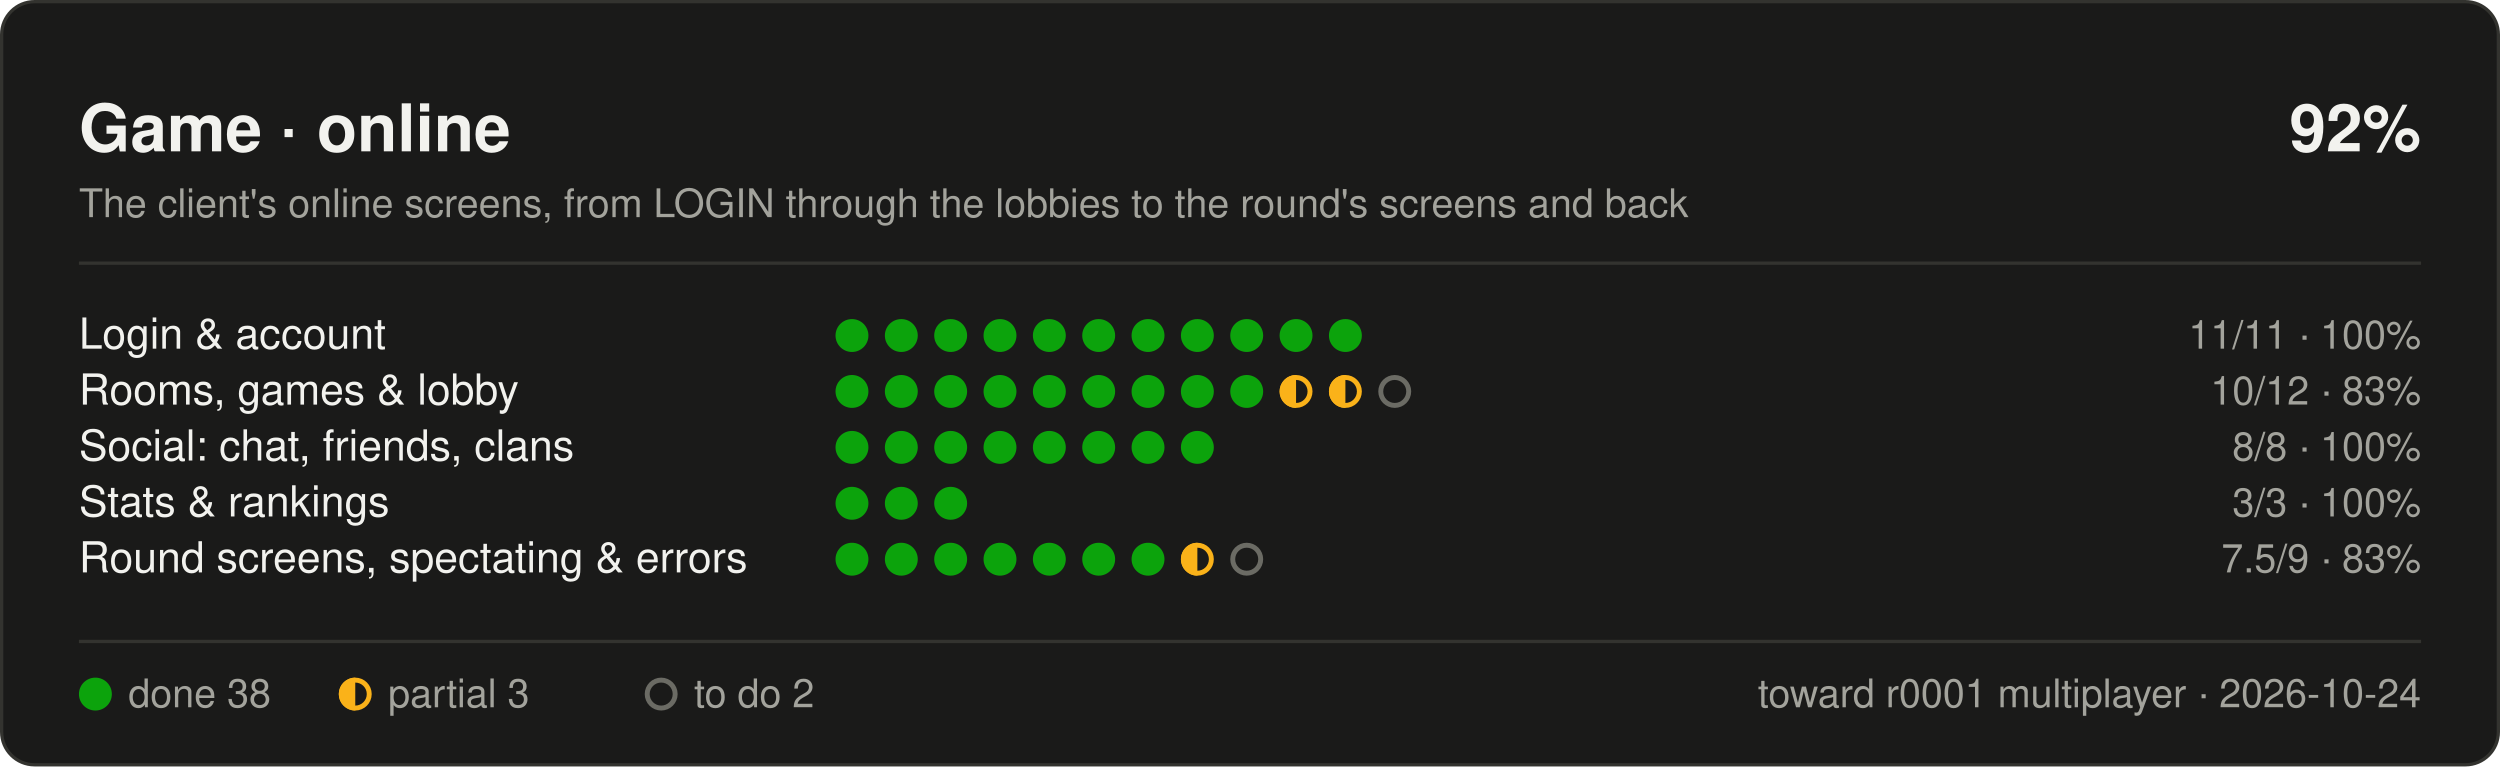
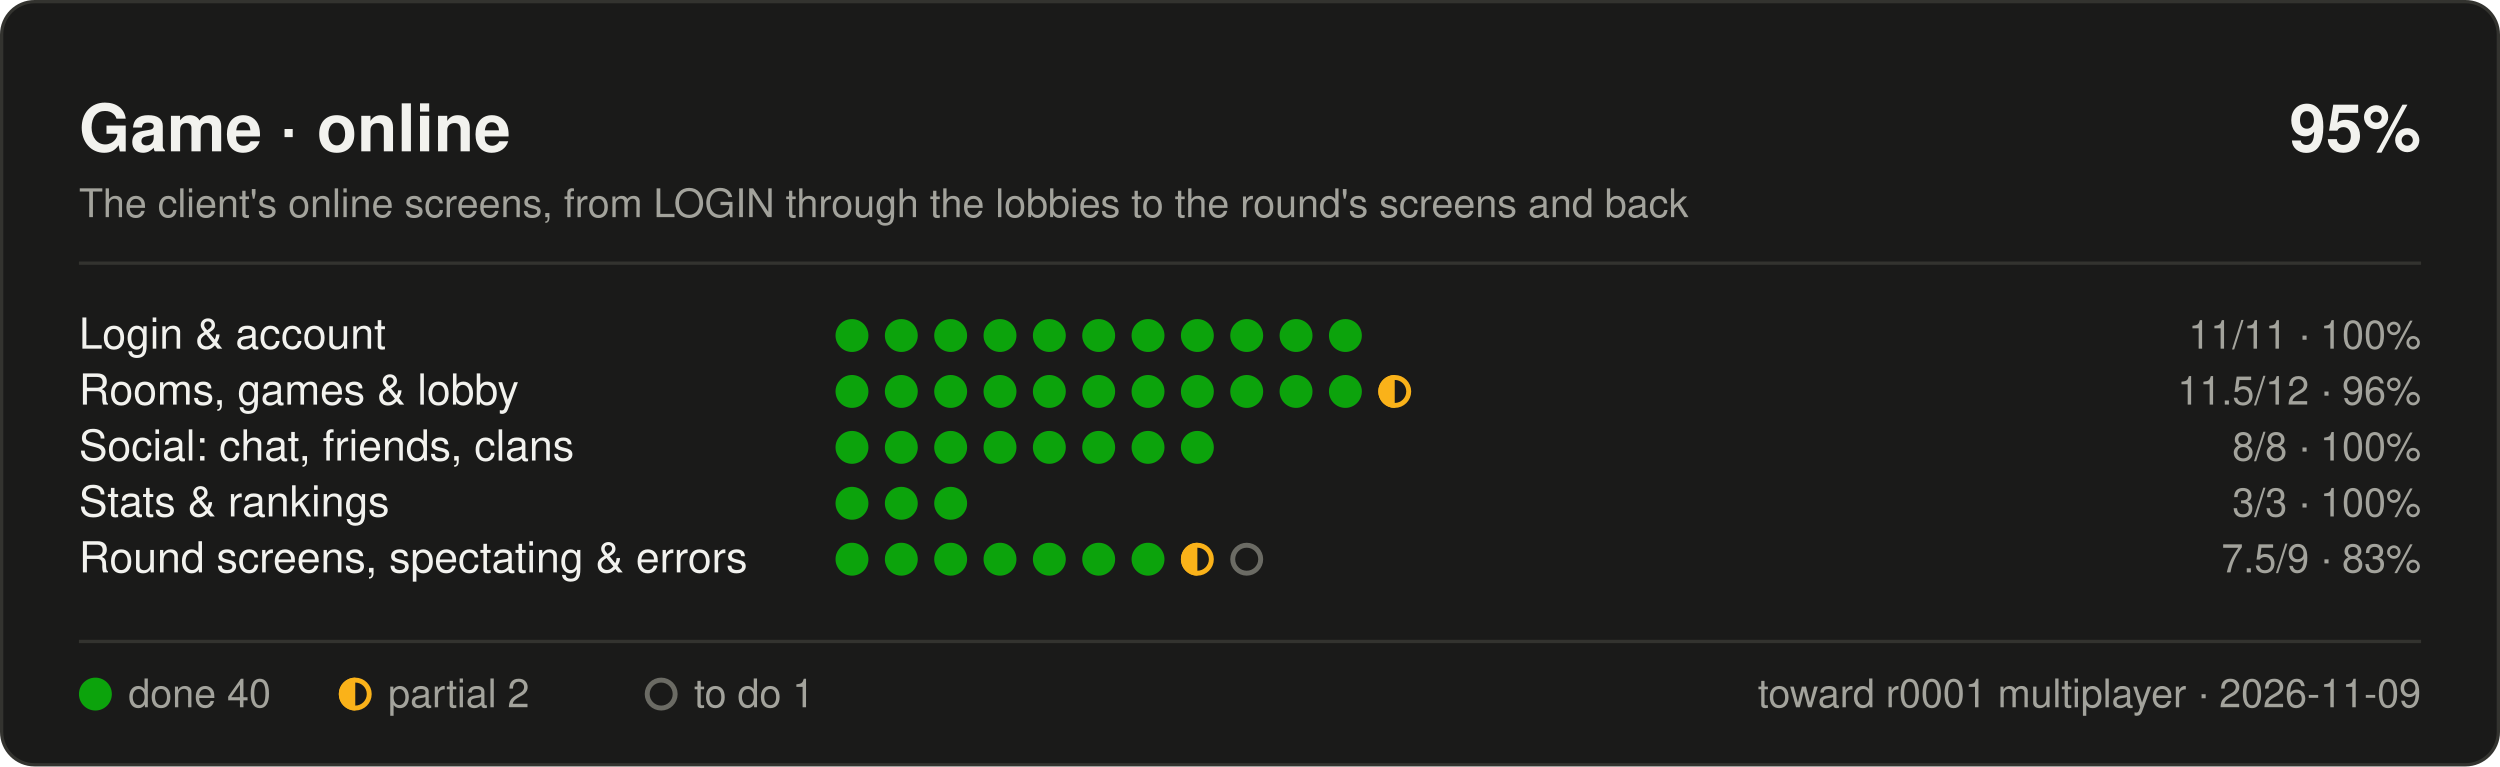
- <svg xmlns="http://www.w3.org/2000/svg" width="760" height="233" viewBox="0 0 760 233" font-family="-apple-system, BlinkMacSystemFont, 'Segoe UI', Helvetica, Arial, sans-serif" role="img" aria-label="Game · online: 92% toward r0001 multiplayer compatibility">
+ <svg xmlns="http://www.w3.org/2000/svg" width="760" height="233" viewBox="0 0 760 233" font-family="-apple-system, BlinkMacSystemFont, 'Segoe UI', Helvetica, Arial, sans-serif" role="img" aria-label="Game · online: 95% toward r0001 multiplayer compatibility">
  <rect x="0.5" y="0.5" width="759" height="232" rx="10" fill="#1a1a19" stroke="#33332f" />
  <text x="24" y="46" font-size="20" font-weight="700" fill="#f2f2ee">Game · online</text>
-   <text x="736" y="46" font-size="20" font-weight="700" fill="#f2f2ee" text-anchor="end">92%</text>
+   <text x="736" y="46" font-size="20" font-weight="700" fill="#f2f2ee" text-anchor="end">95%</text>
  <text x="24" y="66" font-size="12" fill="#a3a39c">The client's online screens, from LOGIN through the lobbies to the round's screens and back</text>
  <line x1="24" y1="80" x2="736" y2="80" stroke="#33332f" />
  <text x="24" y="106" font-size="13" fill="#f2f2ee">Login &amp; account</text>
  <text x="736" y="106" font-size="12" fill="#a3a39c" text-anchor="end">11/11 · 100%</text>
  <circle cx="259" cy="102" r="5" fill="#0ca30c" />
  <circle cx="274" cy="102" r="5" fill="#0ca30c" />
  <circle cx="289" cy="102" r="5" fill="#0ca30c" />
  <circle cx="304" cy="102" r="5" fill="#0ca30c" />
  <circle cx="319" cy="102" r="5" fill="#0ca30c" />
  <circle cx="334" cy="102" r="5" fill="#0ca30c" />
  <circle cx="349" cy="102" r="5" fill="#0ca30c" />
  <circle cx="364" cy="102" r="5" fill="#0ca30c" />
  <circle cx="379" cy="102" r="5" fill="#0ca30c" />
  <circle cx="394" cy="102" r="5" fill="#0ca30c" />
  <circle cx="409" cy="102" r="5" fill="#0ca30c" />
  <text x="24" y="123" font-size="13" fill="#f2f2ee">Rooms, games &amp; lobby</text>
-   <text x="736" y="123" font-size="12" fill="#a3a39c" text-anchor="end">10/12 · 83%</text>
+   <text x="736" y="123" font-size="12" fill="#a3a39c" text-anchor="end">11.5/12 · 96%</text>
  <circle cx="259" cy="119" r="5" fill="#0ca30c" />
  <circle cx="274" cy="119" r="5" fill="#0ca30c" />
  <circle cx="289" cy="119" r="5" fill="#0ca30c" />
  <circle cx="304" cy="119" r="5" fill="#0ca30c" />
  <circle cx="319" cy="119" r="5" fill="#0ca30c" />
  <circle cx="334" cy="119" r="5" fill="#0ca30c" />
  <circle cx="349" cy="119" r="5" fill="#0ca30c" />
  <circle cx="364" cy="119" r="5" fill="#0ca30c" />
  <circle cx="379" cy="119" r="5" fill="#0ca30c" />
+   <circle cx="394" cy="119" r="5" fill="#0ca30c" />
+   <circle cx="409" cy="119" r="5" fill="#0ca30c" />
  <g>
-     <circle cx="394" cy="119" r="4.25" fill="none" stroke="#fab219" stroke-width="1.5" />
-     <path d="M394,114 A5,5 0 0 0 394,124 Z" fill="#fab219" />
+     <circle cx="424" cy="119" r="4.25" fill="none" stroke="#fab219" stroke-width="1.5" />
+     <path d="M424,114 A5,5 0 0 0 424,124 Z" fill="#fab219" />
  </g>
-   <g>
-     <circle cx="409" cy="119" r="4.25" fill="none" stroke="#fab219" stroke-width="1.5" />
-     <path d="M409,114 A5,5 0 0 0 409,124 Z" fill="#fab219" />
-   </g>
-   <circle cx="424" cy="119" r="4.25" fill="none" stroke="#6b6b64" stroke-width="1.5" />
  <text x="24" y="140" font-size="13" fill="#f2f2ee">Social: chat, friends, clans</text>
  <text x="736" y="140" font-size="12" fill="#a3a39c" text-anchor="end">8/8 · 100%</text>
  <circle cx="259" cy="136" r="5" fill="#0ca30c" />
  <circle cx="274" cy="136" r="5" fill="#0ca30c" />
  <circle cx="289" cy="136" r="5" fill="#0ca30c" />
  <circle cx="304" cy="136" r="5" fill="#0ca30c" />
  <circle cx="319" cy="136" r="5" fill="#0ca30c" />
  <circle cx="334" cy="136" r="5" fill="#0ca30c" />
  <circle cx="349" cy="136" r="5" fill="#0ca30c" />
  <circle cx="364" cy="136" r="5" fill="#0ca30c" />
  <text x="24" y="157" font-size="13" fill="#f2f2ee">Stats &amp; rankings</text>
  <text x="736" y="157" font-size="12" fill="#a3a39c" text-anchor="end">3/3 · 100%</text>
  <circle cx="259" cy="153" r="5" fill="#0ca30c" />
  <circle cx="274" cy="153" r="5" fill="#0ca30c" />
  <circle cx="289" cy="153" r="5" fill="#0ca30c" />
  <text x="24" y="174" font-size="13" fill="#f2f2ee">Round screens, spectating &amp; errors</text>
  <text x="736" y="174" font-size="12" fill="#a3a39c" text-anchor="end">7.5/9 · 83%</text>
  <circle cx="259" cy="170" r="5" fill="#0ca30c" />
  <circle cx="274" cy="170" r="5" fill="#0ca30c" />
  <circle cx="289" cy="170" r="5" fill="#0ca30c" />
  <circle cx="304" cy="170" r="5" fill="#0ca30c" />
  <circle cx="319" cy="170" r="5" fill="#0ca30c" />
  <circle cx="334" cy="170" r="5" fill="#0ca30c" />
  <circle cx="349" cy="170" r="5" fill="#0ca30c" />
  <g>
    <circle cx="364" cy="170" r="4.25" fill="none" stroke="#fab219" stroke-width="1.5" />
    <path d="M364,165 A5,5 0 0 0 364,175 Z" fill="#fab219" />
  </g>
  <circle cx="379" cy="170" r="4.25" fill="none" stroke="#6b6b64" stroke-width="1.5" />
  <line x1="24" y1="195" x2="736" y2="195" stroke="#33332f" />
  <circle cx="29" cy="211" r="5" fill="#0ca30c" />
-   <text x="39" y="215" font-size="12" fill="#a3a39c">done 38</text>
+   <text x="39" y="215" font-size="12" fill="#a3a39c">done 40</text>
  <g>
    <circle cx="108" cy="211" r="4.25" fill="none" stroke="#fab219" stroke-width="1.5" />
    <path d="M108,206 A5,5 0 0 0 108,216 Z" fill="#fab219" />
  </g>
-   <text x="118" y="215" font-size="12" fill="#a3a39c">partial 3</text>
+   <text x="118" y="215" font-size="12" fill="#a3a39c">partial 2</text>
  <circle cx="201" cy="211" r="4.25" fill="none" stroke="#6b6b64" stroke-width="1.5" />
-   <text x="211" y="215" font-size="12" fill="#a3a39c">to do 2</text>
-   <text x="736" y="215" font-size="12" fill="#a3a39c" text-anchor="end">toward r0001 multiplayer · 2026-10-24</text>
+   <text x="211" y="215" font-size="12" fill="#a3a39c">to do 1</text>
+   <text x="736" y="215" font-size="12" fill="#a3a39c" text-anchor="end">toward r0001 multiplayer · 2026-11-09</text>
</svg>
